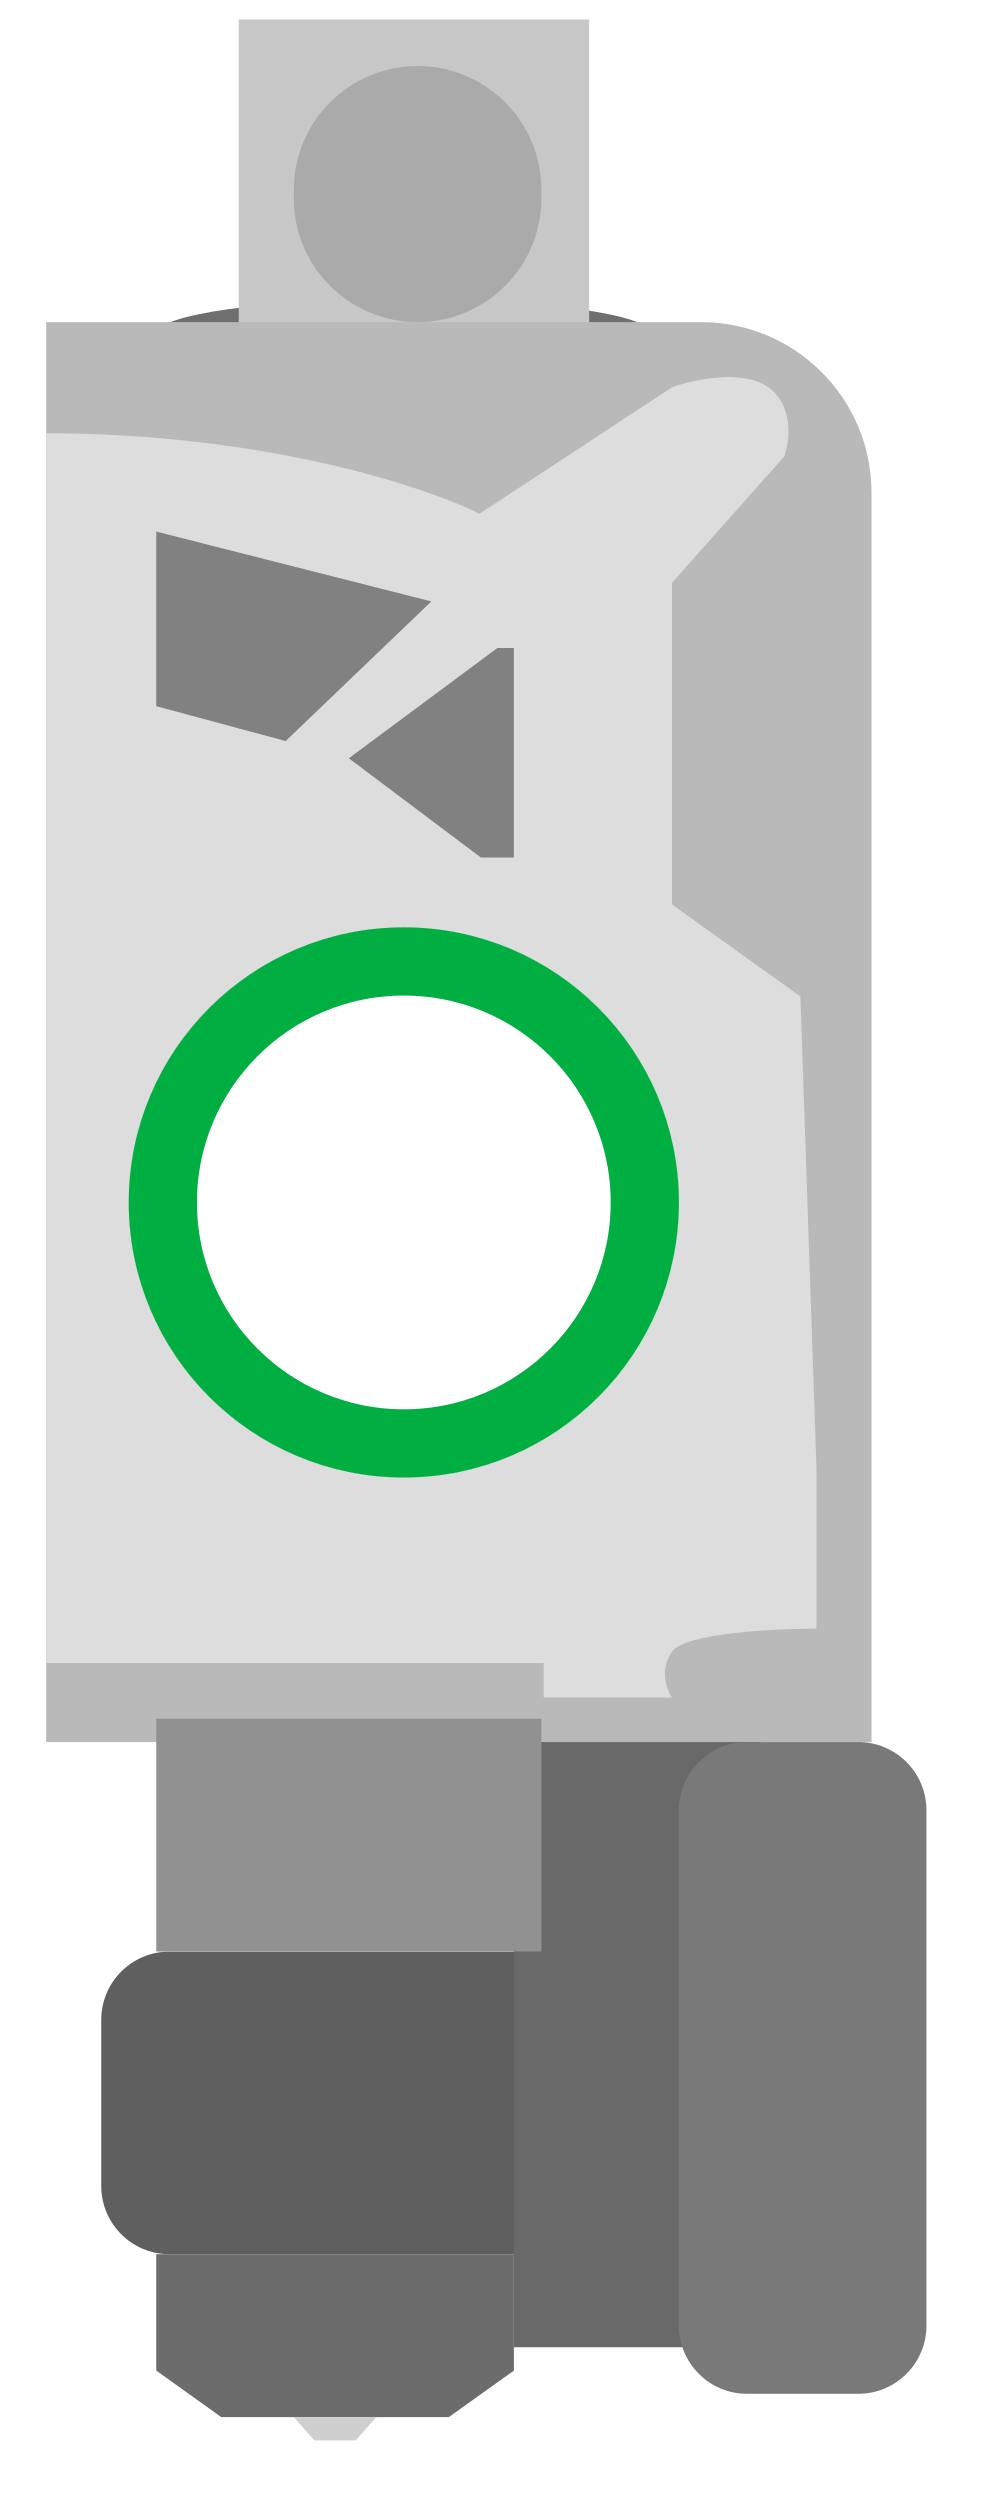
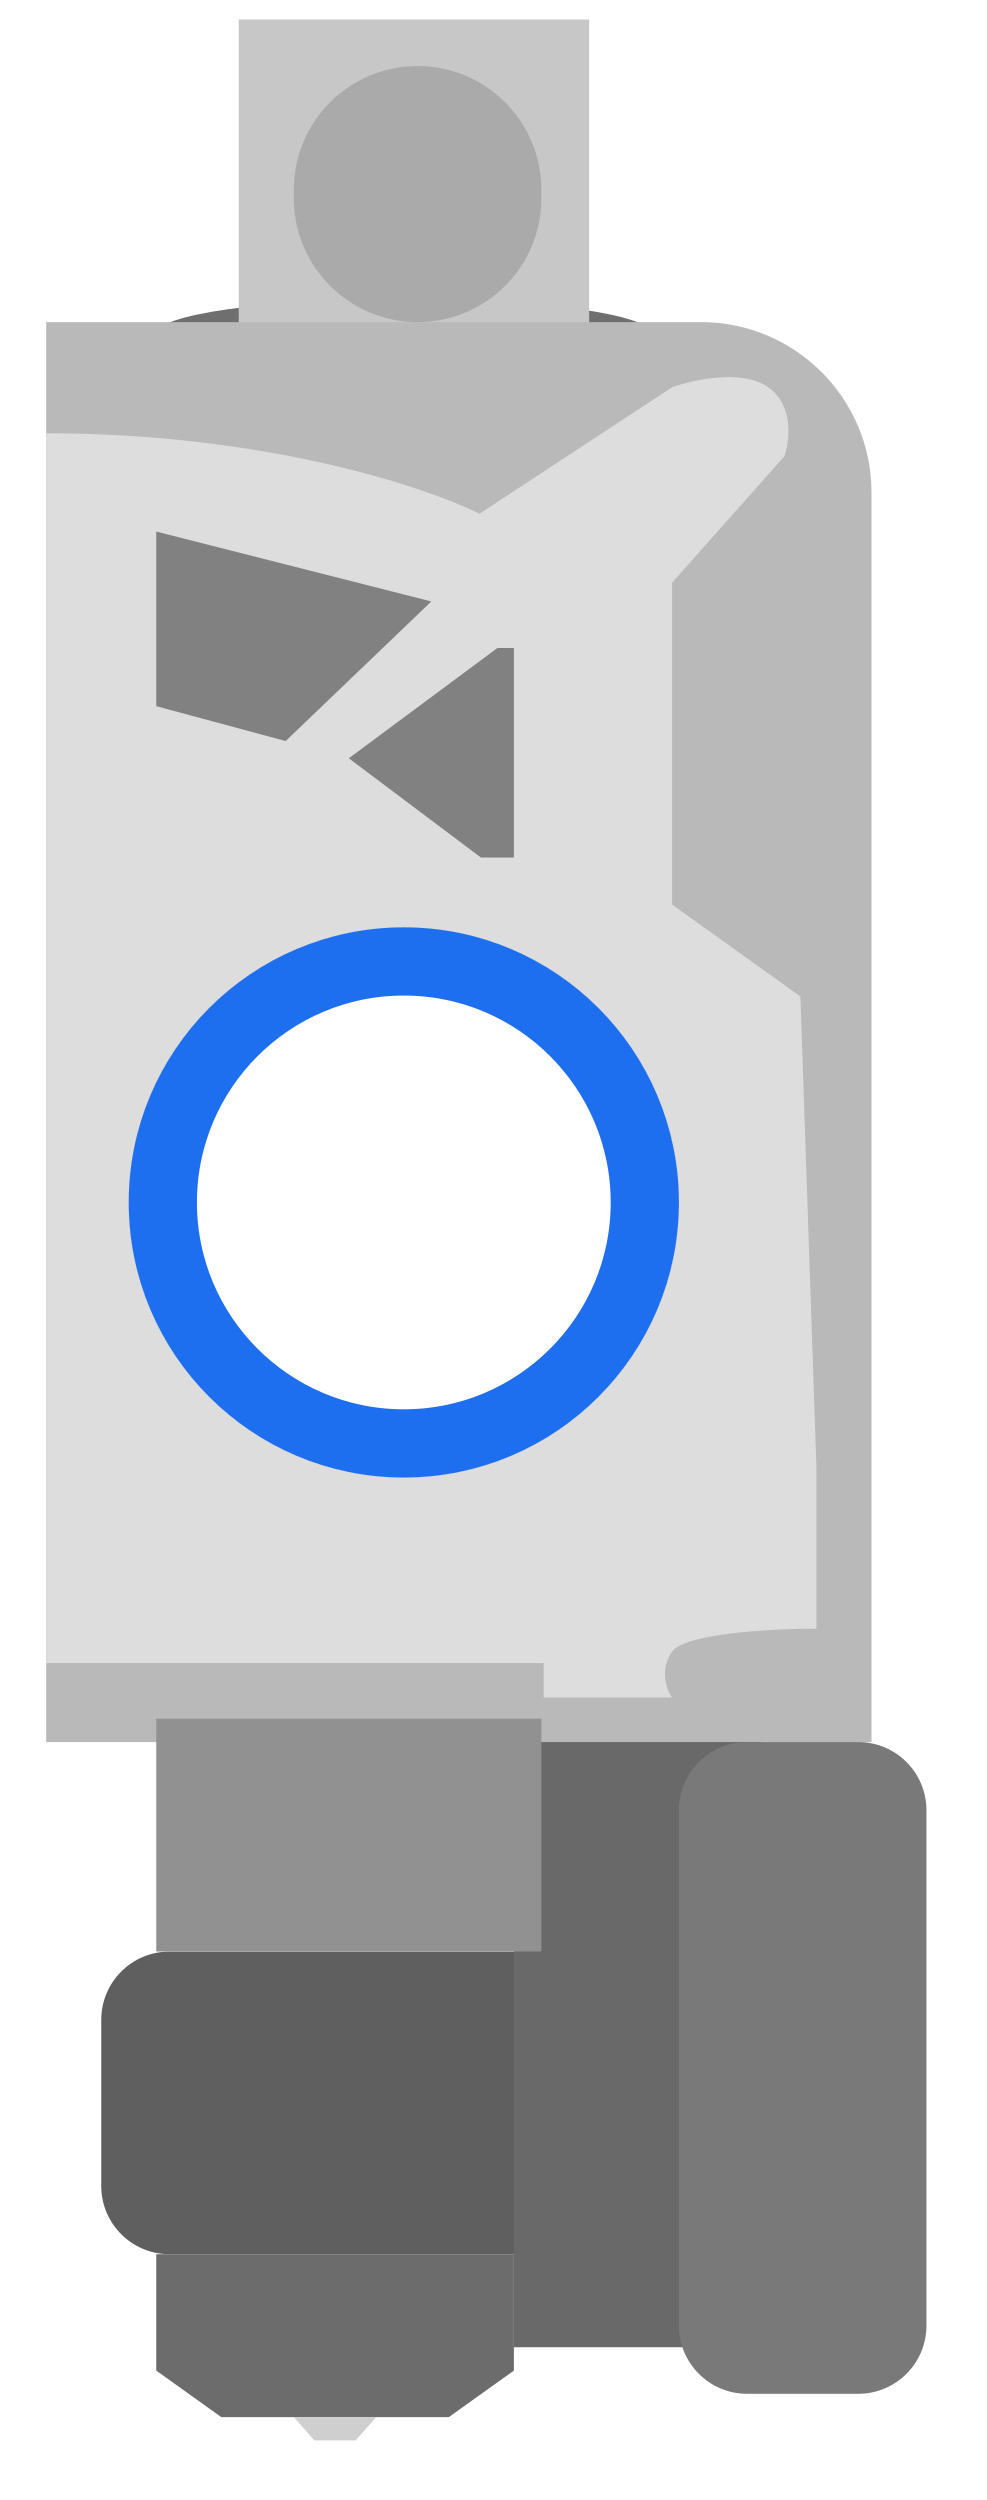
<svg xmlns="http://www.w3.org/2000/svg" width="15" height="38" viewBox="0 0 15 38" fill="none">
  <ellipse cx="6.138" cy="5.074" rx="3.763" ry="0.531" fill="#6F6F6F" />
  <path fill-rule="evenodd" clip-rule="evenodd" d="M8.955 0.297H3.629V4.935V4.935H3.629C3.632 5.086 4.823 5.208 6.292 5.208C7.761 5.208 8.952 5.086 8.955 4.935H8.955V4.935V0.297Z" fill="#C7C7C7" />
  <path fill-rule="evenodd" clip-rule="evenodd" d="M10.655 4.896H0.702V26.479H13.247V7.488C13.247 6.057 12.086 4.896 10.655 4.896ZM6.138 22.459C8.448 22.459 10.32 20.587 10.32 18.277C10.32 15.968 8.448 14.096 6.138 14.096C3.829 14.096 1.957 15.968 1.957 18.277C1.957 20.587 3.829 22.459 6.138 22.459Z" fill="#B9B9B9" />
  <rect x="4.466" y="1.004" width="3.763" height="3.892" rx="1.882" fill="#AAAAAA" />
  <path fill-rule="evenodd" clip-rule="evenodd" d="M0.702 6.586C4.02 6.586 6.475 7.401 7.288 7.809L10.215 5.887C10.54 5.77 11.288 5.607 11.679 5.887C12.069 6.166 12.004 6.702 11.923 6.935L10.215 8.857V13.749L12.166 15.146L12.41 22.309V23.707V24.755C11.76 24.755 10.41 24.825 10.215 25.105C10.02 25.384 10.134 25.687 10.215 25.803H8.264V25.279H0.702V6.586ZM6.138 22.459C8.448 22.459 10.32 20.587 10.32 18.277C10.32 15.968 8.448 14.096 6.138 14.096C3.829 14.096 1.957 15.968 1.957 18.277C1.957 20.587 3.829 22.459 6.138 22.459Z" fill="#DDDDDD" />
  <path d="M2.375 10.734V8.08L6.556 9.142L4.342 11.264L2.375 10.734Z" fill="#818181" />
  <path d="M5.302 11.526L7.56 9.85H7.811V13.034H7.309L5.302 11.526Z" fill="#818181" />
  <rect x="1.539" y="29.664" width="7.527" height="4.6" rx="1.037" fill="#5F5F5F" />
  <rect x="7.811" y="26.479" width="3.763" height="9.199" fill="#696969" />
  <rect x="2.375" y="26.125" width="5.854" height="3.538" fill="#919191" />
  <path d="M2.375 36.033V34.264H7.811V36.033L6.822 36.74H3.363L2.375 36.033Z" fill="#6C6C6C" />
  <path d="M4.779 37.094L4.466 36.74H5.72L5.406 37.094H4.779Z" fill="#CFCFCF" />
  <rect x="10.319" y="26.479" width="3.763" height="9.907" rx="1.037" fill="#797979" />
-   <path d="M9.801 18.277C9.801 20.3 8.161 21.94 6.138 21.94C4.115 21.94 2.475 20.3 2.475 18.277C2.475 16.254 4.115 14.614 6.138 14.614C8.161 14.614 9.801 16.254 9.801 18.277Z" stroke="#00AE42" stroke-width="1.037" />
+   <path d="M9.801 18.277C9.801 20.3 8.161 21.94 6.138 21.94C4.115 21.94 2.475 20.3 2.475 18.277C2.475 16.254 4.115 14.614 6.138 14.614C8.161 14.614 9.801 16.254 9.801 18.277Z" stroke="#1E6EF0" stroke-width="1.037" />
</svg>
